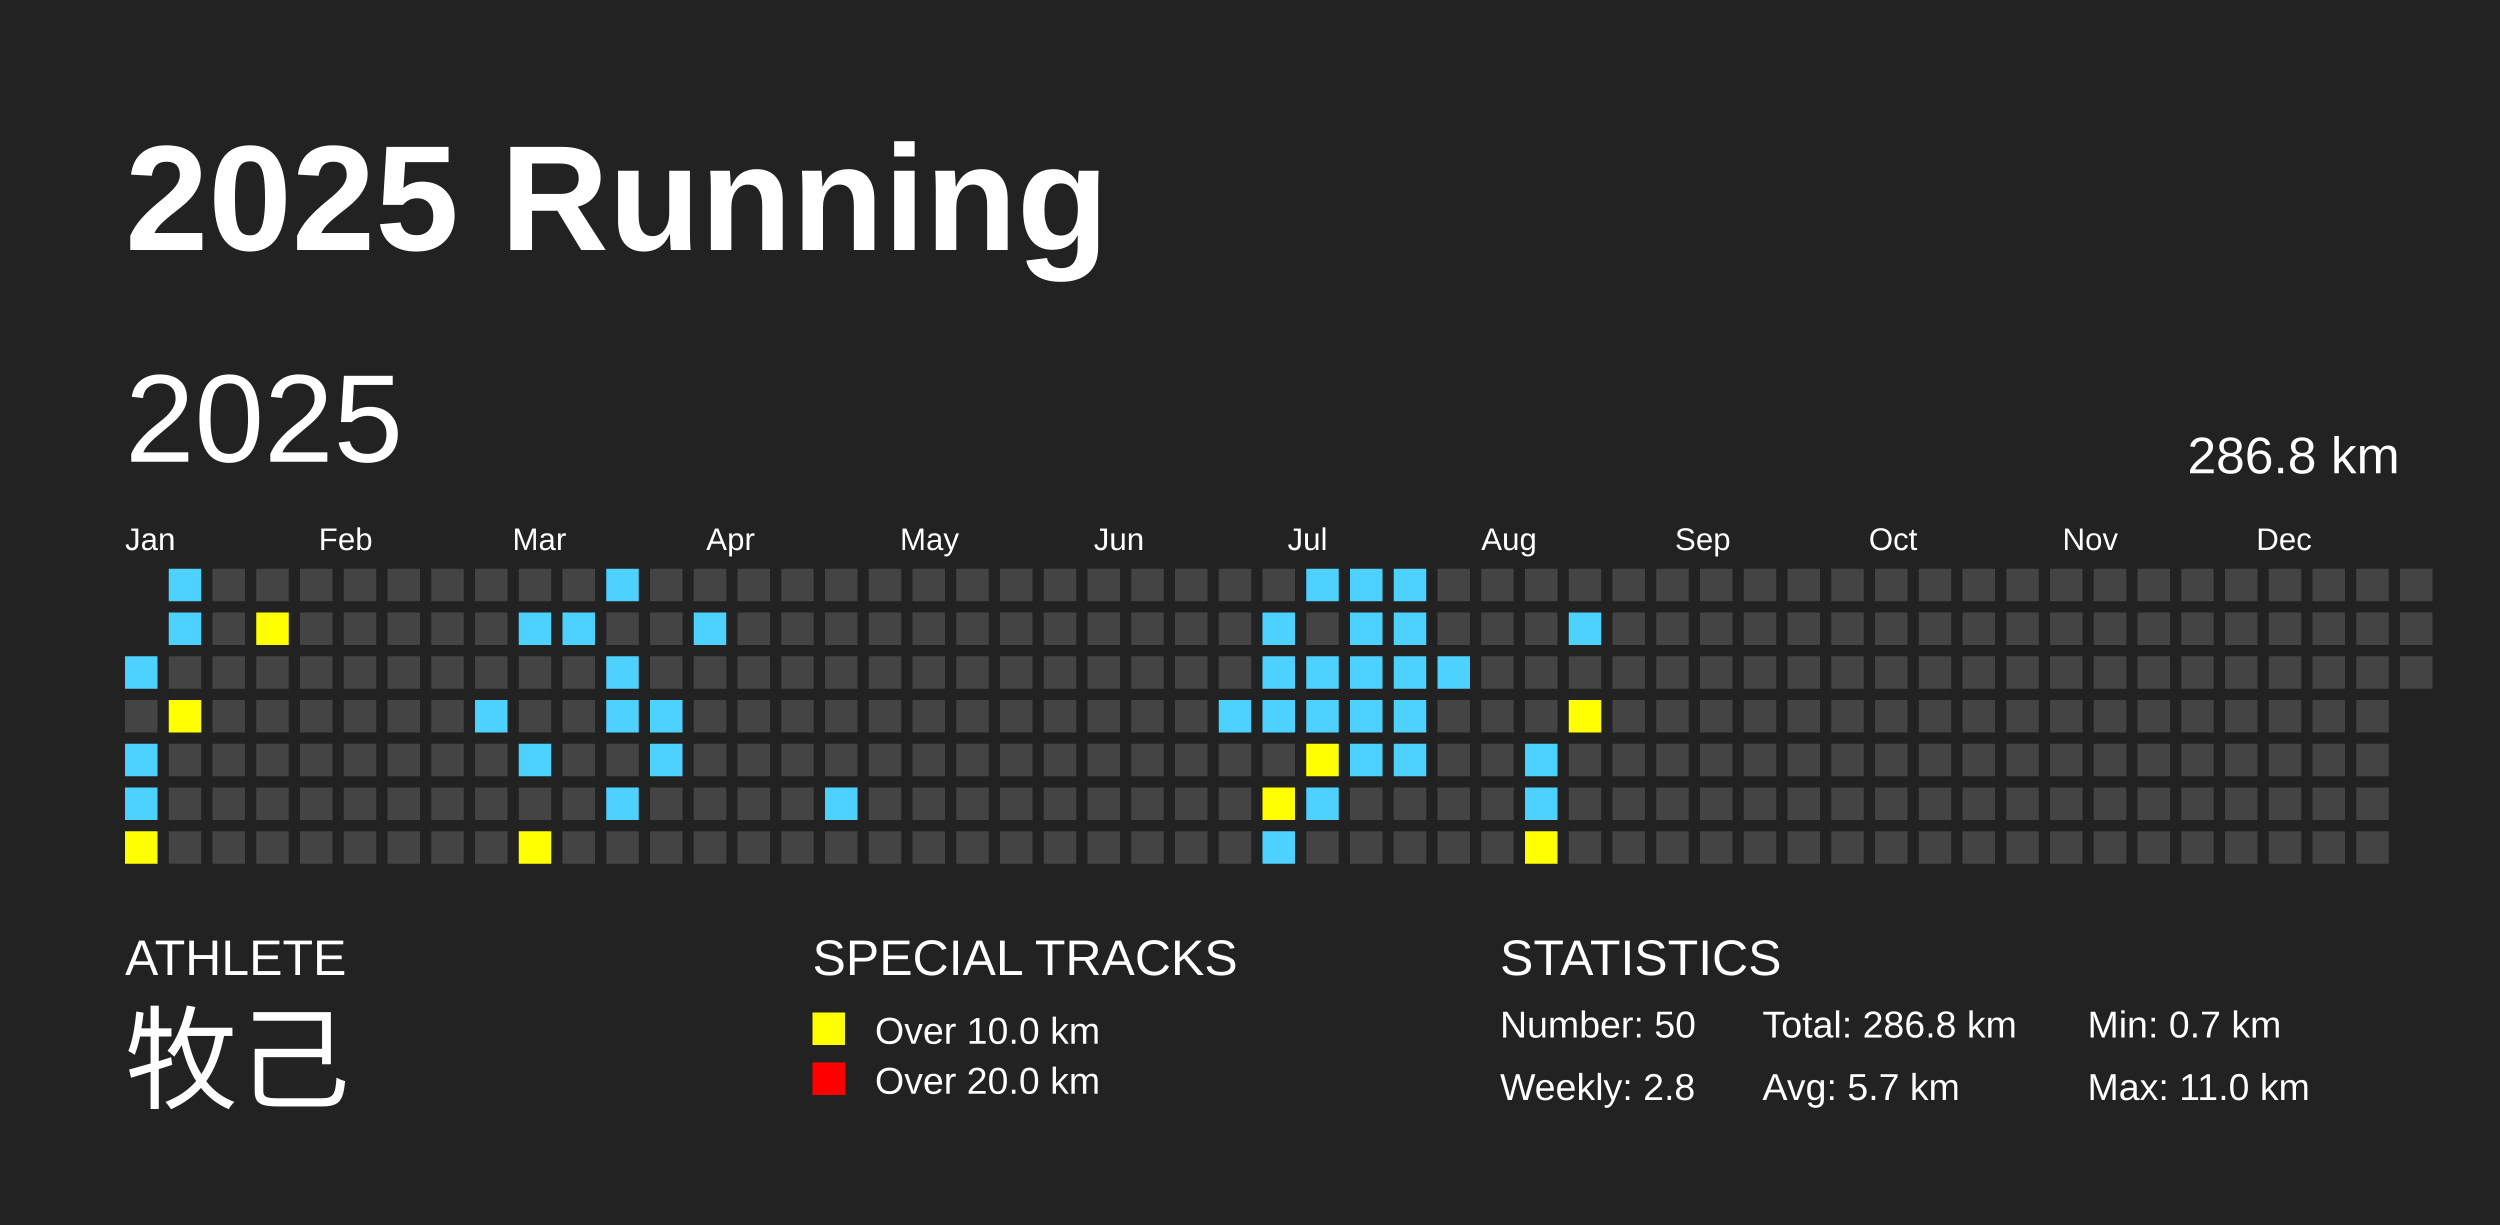
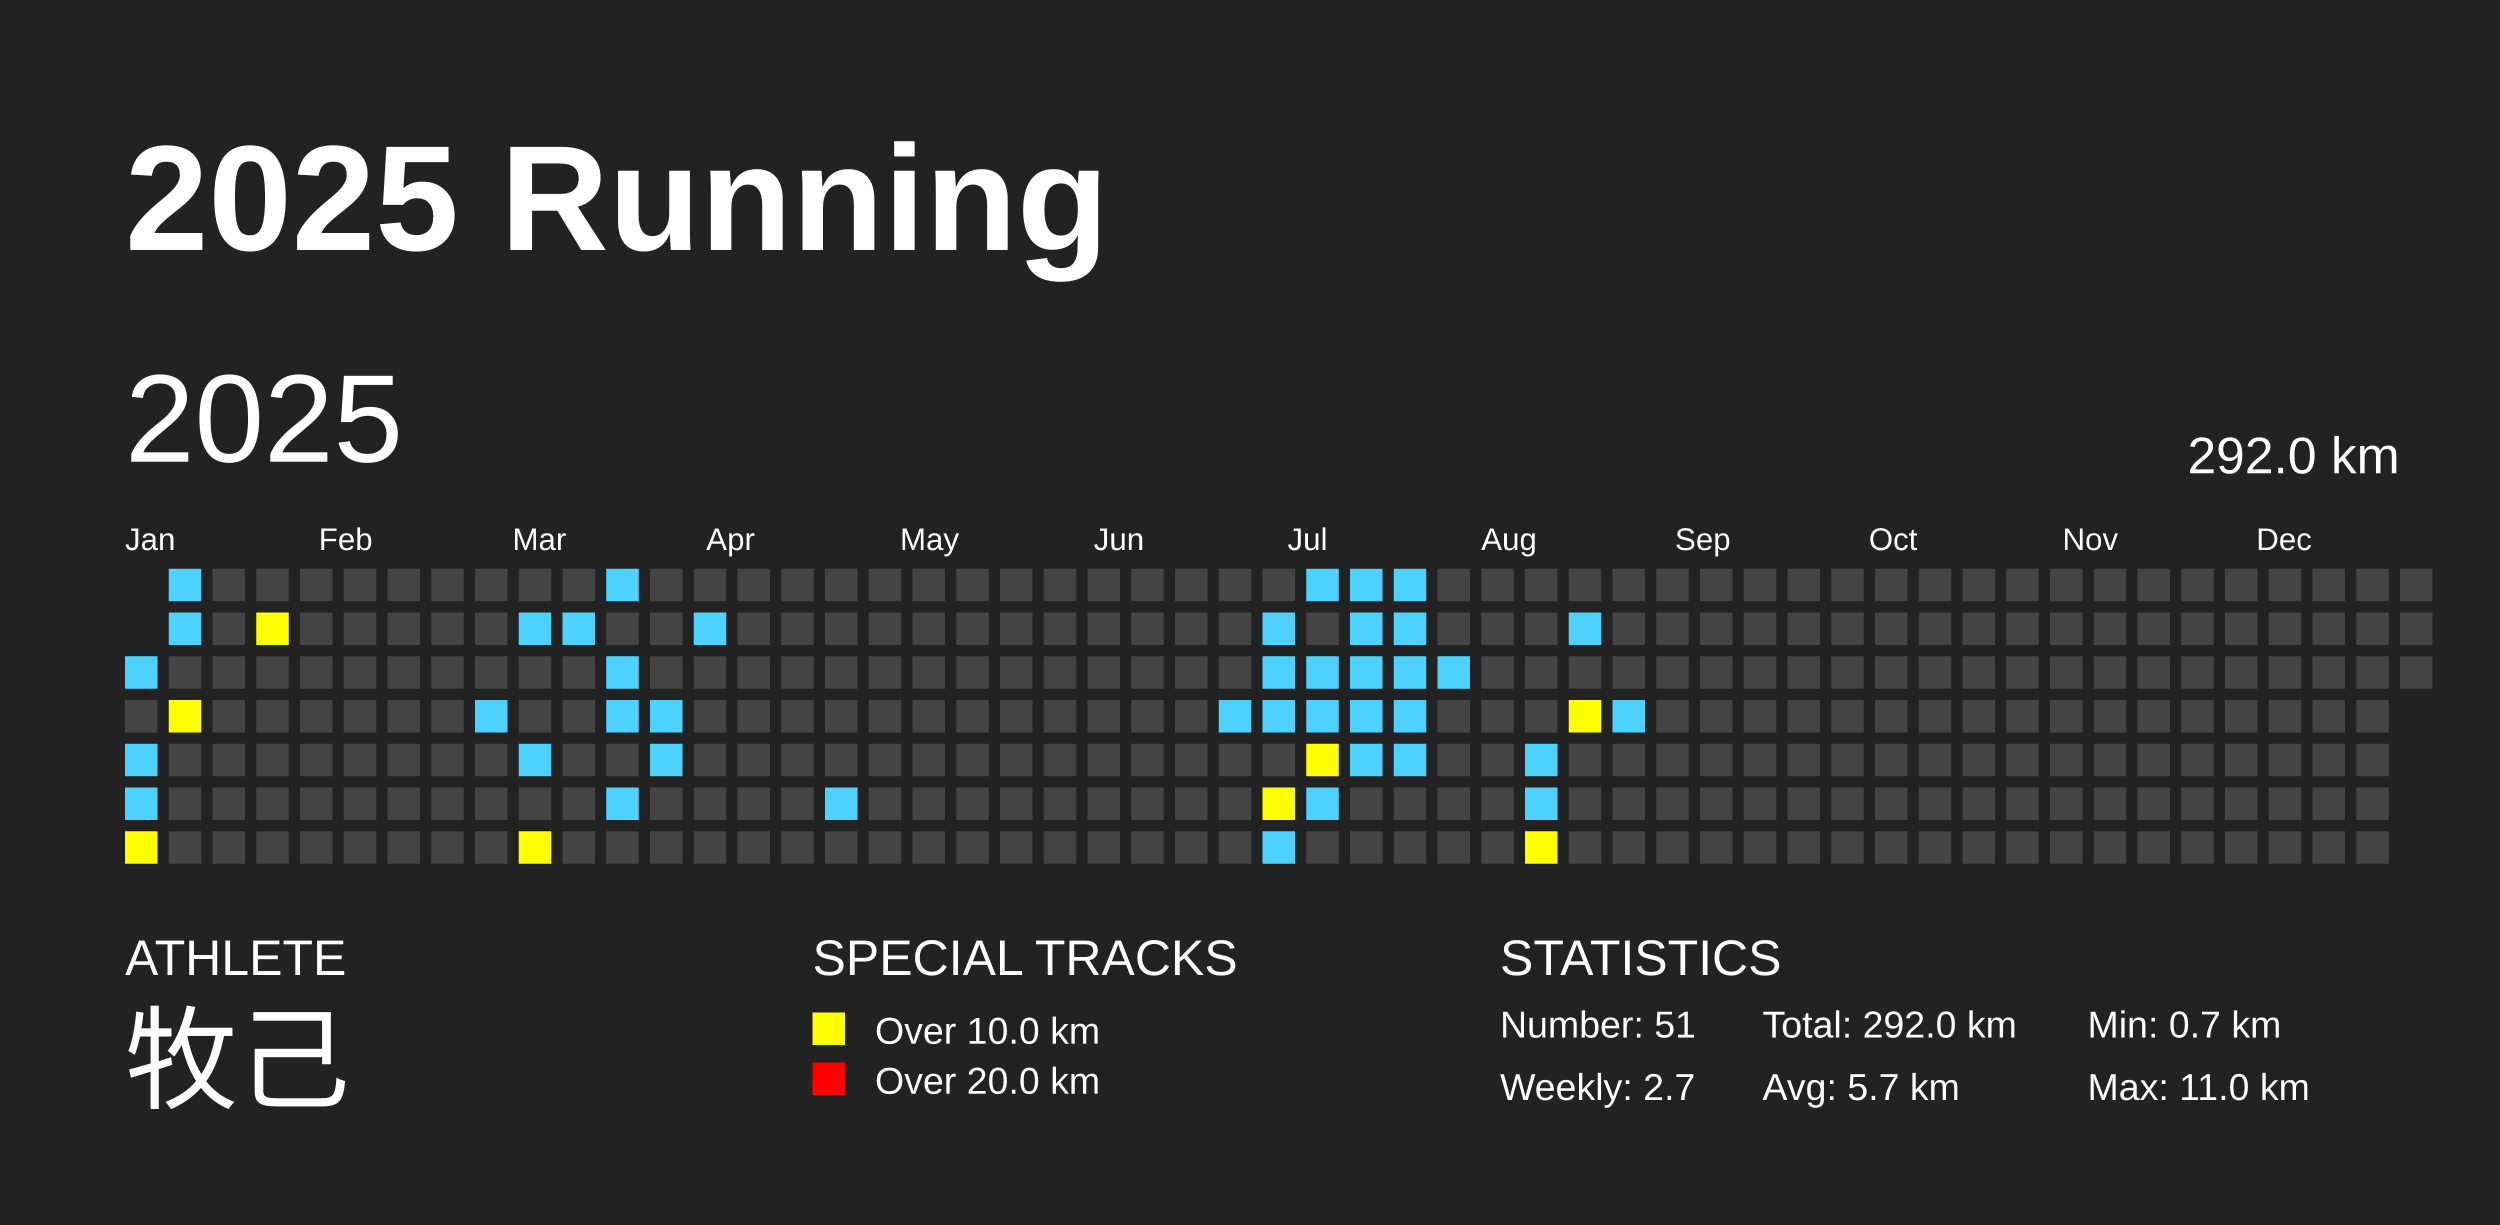
<svg xmlns="http://www.w3.org/2000/svg" baseProfile="full" height="98mm" version="1.1" viewBox="0,0,200,98" width="200mm">
  <defs />
  <rect fill="#222222" height="98" width="200" x="0" y="0" />
  <text fill="#FFFFFF" style="font-size:12px; font-family:Arial; font-weight:bold;" x="10" y="20">2025 Running</text>
  <text fill="#FFFFFF" style="font-size:4px; font-family:Arial" x="10" y="78">ATHLETE</text>
  <text fill="#FFFFFF" style="font-size:9px; font-family:Arial" x="10" y="88">牧己</text>
  <text fill="#FFFFFF" style="font-size:4px; font-family:Arial" x="65" y="78">SPECIAL TRACKS</text>
  <rect fill="yellow" height="2.6" width="2.6" x="65" y="81" />
  <text fill="#FFFFFF" style="font-size:3px; font-family:Arial" x="70" y="83.5">Over 10.0 km</text>
  <rect fill="red" height="2.6" width="2.6" x="65" y="85" />
  <text fill="#FFFFFF" style="font-size:3px; font-family:Arial" x="70" y="87.5">Over 20.0 km</text>
  <text fill="#FFFFFF" style="font-size:4px; font-family:Arial" x="120" y="78">STATISTICS</text>
-   <text fill="#FFFFFF" style="font-size:3px; font-family:Arial" x="120" y="83">Number: 50</text>
-   <text fill="#FFFFFF" style="font-size:3px; font-family:Arial" x="120" y="88">Weekly: 2.8</text>
-   <text fill="#FFFFFF" style="font-size:3px; font-family:Arial" x="141" y="83">Total: 286.8 km</text>
+   <text fill="#FFFFFF" style="font-size:3px; font-family:Arial" x="120" y="83">Number: 51</text>
+   <text fill="#FFFFFF" style="font-size:3px; font-family:Arial" x="120" y="88">Weekly: 2.7</text>
+   <text fill="#FFFFFF" style="font-size:3px; font-family:Arial" x="141" y="83">Total: 292.0 km</text>
  <text fill="#FFFFFF" style="font-size:3px; font-family:Arial" x="141" y="88">Avg: 5.7 km</text>
  <text fill="#FFFFFF" style="font-size:3px; font-family:Arial" x="167" y="83">Min: 0.7 km</text>
  <text fill="#FFFFFF" style="font-size:3px; font-family:Arial" x="167" y="88">Max: 11.0 km</text>
  <text dominant-baseline="hanging" fill="#FFFFFF" style="font-size:10.0px; font-family:Arial;" x="10" y="30">2025</text>
-   <text dominant-baseline="hanging" fill="#FFFFFF" style="font-size:4.125px; font-family:Arial;" x="175" y="35">286.8 km</text>
+   <text dominant-baseline="hanging" fill="#FFFFFF" style="font-size:4.125px; font-family:Arial;" x="175" y="35">292.0 km</text>
  <text fill="#FFFFFF" style="font-size:2.5px; font-family:Arial" x="10.0" y="44">Jan</text>
  <text fill="#FFFFFF" style="font-size:2.5px; font-family:Arial" x="25.5" y="44">Feb</text>
  <text fill="#FFFFFF" style="font-size:2.5px; font-family:Arial" x="41.0" y="44">Mar</text>
  <text fill="#FFFFFF" style="font-size:2.5px; font-family:Arial" x="56.5" y="44">Apr</text>
  <text fill="#FFFFFF" style="font-size:2.5px; font-family:Arial" x="72.0" y="44">May</text>
  <text fill="#FFFFFF" style="font-size:2.5px; font-family:Arial" x="87.5" y="44">Jun</text>
  <text fill="#FFFFFF" style="font-size:2.5px; font-family:Arial" x="103.0" y="44">Jul</text>
  <text fill="#FFFFFF" style="font-size:2.5px; font-family:Arial" x="118.5" y="44">Aug</text>
  <text fill="#FFFFFF" style="font-size:2.5px; font-family:Arial" x="134.0" y="44">Sep</text>
  <text fill="#FFFFFF" style="font-size:2.5px; font-family:Arial" x="149.5" y="44">Oct</text>
  <text fill="#FFFFFF" style="font-size:2.5px; font-family:Arial" x="165.0" y="44">Nov</text>
  <text fill="#FFFFFF" style="font-size:2.5px; font-family:Arial" x="180.5" y="44">Dec</text>
  <rect fill="#4DD2FF" height="2.6" width="2.6" x="10.0" y="52.5" />
  <rect fill="#444444" height="2.6" width="2.6" x="10.0" y="56.0" />
  <rect fill="#4DD2FF" height="2.6" width="2.6" x="10.0" y="59.5" />
  <rect fill="#4DD2FF" height="2.6" width="2.6" x="10.0" y="63.0" />
  <rect fill="yellow" height="2.6" width="2.6" x="10.0" y="66.5" />
  <rect fill="#4DD2FF" height="2.6" width="2.6" x="13.5" y="45.5" />
  <rect fill="#4DD2FF" height="2.6" width="2.6" x="13.5" y="49.0" />
  <rect fill="#444444" height="2.6" width="2.6" x="13.5" y="52.5" />
  <rect fill="yellow" height="2.6" width="2.6" x="13.5" y="56.0" />
  <rect fill="#444444" height="2.6" width="2.6" x="13.5" y="59.5" />
  <rect fill="#444444" height="2.6" width="2.6" x="13.5" y="63.0" />
  <rect fill="#444444" height="2.6" width="2.6" x="13.5" y="66.5" />
  <rect fill="#444444" height="2.6" width="2.6" x="17.0" y="45.5" />
  <rect fill="#444444" height="2.6" width="2.6" x="17.0" y="49.0" />
  <rect fill="#444444" height="2.6" width="2.6" x="17.0" y="52.5" />
  <rect fill="#444444" height="2.6" width="2.6" x="17.0" y="56.0" />
  <rect fill="#444444" height="2.6" width="2.6" x="17.0" y="59.5" />
  <rect fill="#444444" height="2.6" width="2.6" x="17.0" y="63.0" />
  <rect fill="#444444" height="2.6" width="2.6" x="17.0" y="66.5" />
  <rect fill="#444444" height="2.6" width="2.6" x="20.5" y="45.5" />
  <rect fill="yellow" height="2.6" width="2.6" x="20.5" y="49.0" />
  <rect fill="#444444" height="2.6" width="2.6" x="20.5" y="52.5" />
  <rect fill="#444444" height="2.6" width="2.6" x="20.5" y="56.0" />
  <rect fill="#444444" height="2.6" width="2.6" x="20.5" y="59.5" />
  <rect fill="#444444" height="2.6" width="2.6" x="20.5" y="63.0" />
  <rect fill="#444444" height="2.6" width="2.6" x="20.5" y="66.5" />
  <rect fill="#444444" height="2.6" width="2.6" x="24.0" y="45.5" />
  <rect fill="#444444" height="2.6" width="2.6" x="24.0" y="49.0" />
  <rect fill="#444444" height="2.6" width="2.6" x="24.0" y="52.5" />
  <rect fill="#444444" height="2.6" width="2.6" x="24.0" y="56.0" />
  <rect fill="#444444" height="2.6" width="2.6" x="24.0" y="59.5" />
  <rect fill="#444444" height="2.6" width="2.6" x="24.0" y="63.0" />
  <rect fill="#444444" height="2.6" width="2.6" x="24.0" y="66.5" />
  <rect fill="#444444" height="2.6" width="2.6" x="27.5" y="45.5" />
  <rect fill="#444444" height="2.6" width="2.6" x="27.5" y="49.0" />
  <rect fill="#444444" height="2.6" width="2.6" x="27.5" y="52.5" />
  <rect fill="#444444" height="2.6" width="2.6" x="27.5" y="56.0" />
  <rect fill="#444444" height="2.6" width="2.6" x="27.5" y="59.5" />
  <rect fill="#444444" height="2.6" width="2.6" x="27.5" y="63.0" />
  <rect fill="#444444" height="2.6" width="2.6" x="27.5" y="66.5" />
  <rect fill="#444444" height="2.6" width="2.6" x="31.0" y="45.5" />
  <rect fill="#444444" height="2.6" width="2.6" x="31.0" y="49.0" />
  <rect fill="#444444" height="2.6" width="2.6" x="31.0" y="52.5" />
  <rect fill="#444444" height="2.6" width="2.6" x="31.0" y="56.0" />
  <rect fill="#444444" height="2.6" width="2.6" x="31.0" y="59.5" />
  <rect fill="#444444" height="2.6" width="2.6" x="31.0" y="63.0" />
  <rect fill="#444444" height="2.6" width="2.6" x="31.0" y="66.5" />
  <rect fill="#444444" height="2.6" width="2.6" x="34.5" y="45.5" />
  <rect fill="#444444" height="2.6" width="2.6" x="34.5" y="49.0" />
  <rect fill="#444444" height="2.6" width="2.6" x="34.5" y="52.5" />
  <rect fill="#444444" height="2.6" width="2.6" x="34.5" y="56.0" />
  <rect fill="#444444" height="2.6" width="2.6" x="34.5" y="59.5" />
  <rect fill="#444444" height="2.6" width="2.6" x="34.5" y="63.0" />
  <rect fill="#444444" height="2.6" width="2.6" x="34.5" y="66.5" />
  <rect fill="#444444" height="2.6" width="2.6" x="38.0" y="45.5" />
  <rect fill="#444444" height="2.6" width="2.6" x="38.0" y="49.0" />
  <rect fill="#444444" height="2.6" width="2.6" x="38.0" y="52.5" />
  <rect fill="#4DD2FF" height="2.6" width="2.6" x="38.0" y="56.0" />
  <rect fill="#444444" height="2.6" width="2.6" x="38.0" y="59.5" />
  <rect fill="#444444" height="2.6" width="2.6" x="38.0" y="63.0" />
  <rect fill="#444444" height="2.6" width="2.6" x="38.0" y="66.5" />
  <rect fill="#444444" height="2.6" width="2.6" x="41.5" y="45.5" />
  <rect fill="#4DD2FF" height="2.6" width="2.6" x="41.5" y="49.0" />
  <rect fill="#444444" height="2.6" width="2.6" x="41.5" y="52.5" />
  <rect fill="#444444" height="2.6" width="2.6" x="41.5" y="56.0" />
  <rect fill="#4DD2FF" height="2.6" width="2.6" x="41.5" y="59.5" />
  <rect fill="#444444" height="2.6" width="2.6" x="41.5" y="63.0" />
  <rect fill="yellow" height="2.6" width="2.6" x="41.5" y="66.5" />
  <rect fill="#444444" height="2.6" width="2.6" x="45.0" y="45.5" />
  <rect fill="#4DD2FF" height="2.6" width="2.6" x="45.0" y="49.0" />
  <rect fill="#444444" height="2.6" width="2.6" x="45.0" y="52.5" />
  <rect fill="#444444" height="2.6" width="2.6" x="45.0" y="56.0" />
  <rect fill="#444444" height="2.6" width="2.6" x="45.0" y="59.5" />
  <rect fill="#444444" height="2.6" width="2.6" x="45.0" y="63.0" />
  <rect fill="#444444" height="2.6" width="2.6" x="45.0" y="66.5" />
  <rect fill="#4DD2FF" height="2.6" width="2.6" x="48.5" y="45.5" />
  <rect fill="#444444" height="2.6" width="2.6" x="48.5" y="49.0" />
  <rect fill="#4DD2FF" height="2.6" width="2.6" x="48.5" y="52.5" />
  <rect fill="#4DD2FF" height="2.6" width="2.6" x="48.5" y="56.0" />
  <rect fill="#444444" height="2.6" width="2.6" x="48.5" y="59.5" />
  <rect fill="#4DD2FF" height="2.6" width="2.6" x="48.5" y="63.0" />
  <rect fill="#444444" height="2.6" width="2.6" x="48.5" y="66.5" />
  <rect fill="#444444" height="2.6" width="2.6" x="52.0" y="45.5" />
  <rect fill="#444444" height="2.6" width="2.6" x="52.0" y="49.0" />
  <rect fill="#444444" height="2.6" width="2.6" x="52.0" y="52.5" />
  <rect fill="#4DD2FF" height="2.6" width="2.6" x="52.0" y="56.0" />
  <rect fill="#4DD2FF" height="2.6" width="2.6" x="52.0" y="59.5" />
  <rect fill="#444444" height="2.6" width="2.6" x="52.0" y="63.0" />
  <rect fill="#444444" height="2.6" width="2.6" x="52.0" y="66.5" />
  <rect fill="#444444" height="2.6" width="2.6" x="55.5" y="45.5" />
  <rect fill="#4DD2FF" height="2.6" width="2.6" x="55.5" y="49.0" />
  <rect fill="#444444" height="2.6" width="2.6" x="55.5" y="52.5" />
  <rect fill="#444444" height="2.6" width="2.6" x="55.5" y="56.0" />
  <rect fill="#444444" height="2.6" width="2.6" x="55.5" y="59.5" />
  <rect fill="#444444" height="2.6" width="2.6" x="55.5" y="63.0" />
  <rect fill="#444444" height="2.6" width="2.6" x="55.5" y="66.5" />
  <rect fill="#444444" height="2.6" width="2.6" x="59.0" y="45.5" />
  <rect fill="#444444" height="2.6" width="2.6" x="59.0" y="49.0" />
  <rect fill="#444444" height="2.6" width="2.6" x="59.0" y="52.5" />
  <rect fill="#444444" height="2.6" width="2.6" x="59.0" y="56.0" />
  <rect fill="#444444" height="2.6" width="2.6" x="59.0" y="59.5" />
  <rect fill="#444444" height="2.6" width="2.6" x="59.0" y="63.0" />
  <rect fill="#444444" height="2.6" width="2.6" x="59.0" y="66.5" />
  <rect fill="#444444" height="2.6" width="2.6" x="62.5" y="45.5" />
  <rect fill="#444444" height="2.6" width="2.6" x="62.5" y="49.0" />
  <rect fill="#444444" height="2.6" width="2.6" x="62.5" y="52.5" />
  <rect fill="#444444" height="2.6" width="2.6" x="62.5" y="56.0" />
  <rect fill="#444444" height="2.6" width="2.6" x="62.5" y="59.5" />
  <rect fill="#444444" height="2.6" width="2.6" x="62.5" y="63.0" />
  <rect fill="#444444" height="2.6" width="2.6" x="62.5" y="66.5" />
  <rect fill="#444444" height="2.6" width="2.6" x="66.0" y="45.5" />
  <rect fill="#444444" height="2.6" width="2.6" x="66.0" y="49.0" />
  <rect fill="#444444" height="2.6" width="2.6" x="66.0" y="52.5" />
  <rect fill="#444444" height="2.6" width="2.6" x="66.0" y="56.0" />
  <rect fill="#444444" height="2.6" width="2.6" x="66.0" y="59.5" />
  <rect fill="#4DD2FF" height="2.6" width="2.6" x="66.0" y="63.0" />
  <rect fill="#444444" height="2.6" width="2.6" x="66.0" y="66.5" />
  <rect fill="#444444" height="2.6" width="2.6" x="69.5" y="45.5" />
  <rect fill="#444444" height="2.6" width="2.6" x="69.5" y="49.0" />
  <rect fill="#444444" height="2.6" width="2.6" x="69.5" y="52.5" />
  <rect fill="#444444" height="2.6" width="2.6" x="69.5" y="56.0" />
  <rect fill="#444444" height="2.6" width="2.6" x="69.5" y="59.5" />
  <rect fill="#444444" height="2.6" width="2.6" x="69.5" y="63.0" />
  <rect fill="#444444" height="2.6" width="2.6" x="69.5" y="66.5" />
  <rect fill="#444444" height="2.6" width="2.6" x="73.0" y="45.5" />
  <rect fill="#444444" height="2.6" width="2.6" x="73.0" y="49.0" />
  <rect fill="#444444" height="2.6" width="2.6" x="73.0" y="52.5" />
  <rect fill="#444444" height="2.6" width="2.6" x="73.0" y="56.0" />
  <rect fill="#444444" height="2.6" width="2.6" x="73.0" y="59.5" />
  <rect fill="#444444" height="2.6" width="2.6" x="73.0" y="63.0" />
  <rect fill="#444444" height="2.6" width="2.6" x="73.0" y="66.5" />
  <rect fill="#444444" height="2.6" width="2.6" x="76.5" y="45.5" />
  <rect fill="#444444" height="2.6" width="2.6" x="76.5" y="49.0" />
  <rect fill="#444444" height="2.6" width="2.6" x="76.5" y="52.5" />
  <rect fill="#444444" height="2.6" width="2.6" x="76.5" y="56.0" />
  <rect fill="#444444" height="2.6" width="2.6" x="76.5" y="59.5" />
  <rect fill="#444444" height="2.6" width="2.6" x="76.5" y="63.0" />
  <rect fill="#444444" height="2.6" width="2.6" x="76.5" y="66.5" />
  <rect fill="#444444" height="2.6" width="2.6" x="80.0" y="45.5" />
  <rect fill="#444444" height="2.6" width="2.6" x="80.0" y="49.0" />
  <rect fill="#444444" height="2.6" width="2.6" x="80.0" y="52.5" />
  <rect fill="#444444" height="2.6" width="2.6" x="80.0" y="56.0" />
  <rect fill="#444444" height="2.6" width="2.6" x="80.0" y="59.5" />
  <rect fill="#444444" height="2.6" width="2.6" x="80.0" y="63.0" />
  <rect fill="#444444" height="2.6" width="2.6" x="80.0" y="66.5" />
  <rect fill="#444444" height="2.6" width="2.6" x="83.5" y="45.5" />
  <rect fill="#444444" height="2.6" width="2.6" x="83.5" y="49.0" />
  <rect fill="#444444" height="2.6" width="2.6" x="83.5" y="52.5" />
  <rect fill="#444444" height="2.6" width="2.6" x="83.5" y="56.0" />
  <rect fill="#444444" height="2.6" width="2.6" x="83.5" y="59.5" />
  <rect fill="#444444" height="2.6" width="2.6" x="83.5" y="63.0" />
  <rect fill="#444444" height="2.6" width="2.6" x="83.5" y="66.5" />
  <rect fill="#444444" height="2.6" width="2.6" x="87.0" y="45.5" />
  <rect fill="#444444" height="2.6" width="2.6" x="87.0" y="49.0" />
  <rect fill="#444444" height="2.6" width="2.6" x="87.0" y="52.5" />
  <rect fill="#444444" height="2.6" width="2.6" x="87.0" y="56.0" />
  <rect fill="#444444" height="2.6" width="2.6" x="87.0" y="59.5" />
  <rect fill="#444444" height="2.6" width="2.6" x="87.0" y="63.0" />
  <rect fill="#444444" height="2.6" width="2.6" x="87.0" y="66.5" />
  <rect fill="#444444" height="2.6" width="2.6" x="90.5" y="45.5" />
  <rect fill="#444444" height="2.6" width="2.6" x="90.5" y="49.0" />
  <rect fill="#444444" height="2.6" width="2.6" x="90.5" y="52.5" />
  <rect fill="#444444" height="2.6" width="2.6" x="90.5" y="56.0" />
  <rect fill="#444444" height="2.6" width="2.6" x="90.5" y="59.5" />
  <rect fill="#444444" height="2.6" width="2.6" x="90.5" y="63.0" />
  <rect fill="#444444" height="2.6" width="2.6" x="90.5" y="66.5" />
  <rect fill="#444444" height="2.6" width="2.6" x="94.0" y="45.5" />
  <rect fill="#444444" height="2.6" width="2.6" x="94.0" y="49.0" />
  <rect fill="#444444" height="2.6" width="2.6" x="94.0" y="52.5" />
  <rect fill="#444444" height="2.6" width="2.6" x="94.0" y="56.0" />
  <rect fill="#444444" height="2.6" width="2.6" x="94.0" y="59.5" />
  <rect fill="#444444" height="2.6" width="2.6" x="94.0" y="63.0" />
  <rect fill="#444444" height="2.6" width="2.6" x="94.0" y="66.5" />
  <rect fill="#444444" height="2.6" width="2.6" x="97.5" y="45.5" />
  <rect fill="#444444" height="2.6" width="2.6" x="97.5" y="49.0" />
  <rect fill="#444444" height="2.6" width="2.6" x="97.5" y="52.5" />
  <rect fill="#4DD2FF" height="2.6" width="2.6" x="97.5" y="56.0" />
  <rect fill="#444444" height="2.6" width="2.6" x="97.5" y="59.5" />
  <rect fill="#444444" height="2.6" width="2.6" x="97.5" y="63.0" />
  <rect fill="#444444" height="2.6" width="2.6" x="97.5" y="66.5" />
  <rect fill="#444444" height="2.6" width="2.6" x="101.0" y="45.5" />
  <rect fill="#4DD2FF" height="2.6" width="2.6" x="101.0" y="49.0" />
  <rect fill="#4DD2FF" height="2.6" width="2.6" x="101.0" y="52.5" />
  <rect fill="#4DD2FF" height="2.6" width="2.6" x="101.0" y="56.0" />
  <rect fill="#444444" height="2.6" width="2.6" x="101.0" y="59.5" />
  <rect fill="yellow" height="2.6" width="2.6" x="101.0" y="63.0" />
  <rect fill="#4DD2FF" height="2.6" width="2.6" x="101.0" y="66.5" />
  <rect fill="#4DD2FF" height="2.6" width="2.6" x="104.5" y="45.5" />
  <rect fill="#444444" height="2.6" width="2.6" x="104.5" y="49.0" />
  <rect fill="#4DD2FF" height="2.6" width="2.6" x="104.5" y="52.5" />
  <rect fill="#4DD2FF" height="2.6" width="2.6" x="104.5" y="56.0" />
  <rect fill="yellow" height="2.6" width="2.6" x="104.5" y="59.5" />
  <rect fill="#4DD2FF" height="2.6" width="2.6" x="104.5" y="63.0" />
  <rect fill="#444444" height="2.6" width="2.6" x="104.5" y="66.5" />
  <rect fill="#4DD2FF" height="2.6" width="2.6" x="108.0" y="45.5" />
  <rect fill="#4DD2FF" height="2.6" width="2.6" x="108.0" y="49.0" />
  <rect fill="#4DD2FF" height="2.6" width="2.6" x="108.0" y="52.5" />
  <rect fill="#4DD2FF" height="2.6" width="2.6" x="108.0" y="56.0" />
  <rect fill="#4DD2FF" height="2.6" width="2.6" x="108.0" y="59.5" />
  <rect fill="#444444" height="2.6" width="2.6" x="108.0" y="63.0" />
  <rect fill="#444444" height="2.6" width="2.6" x="108.0" y="66.5" />
  <rect fill="#4DD2FF" height="2.6" width="2.6" x="111.5" y="45.5" />
  <rect fill="#4DD2FF" height="2.6" width="2.6" x="111.5" y="49.0" />
  <rect fill="#4DD2FF" height="2.6" width="2.6" x="111.5" y="52.5" />
  <rect fill="#4DD2FF" height="2.6" width="2.6" x="111.5" y="56.0" />
  <rect fill="#4DD2FF" height="2.6" width="2.6" x="111.5" y="59.5" />
  <rect fill="#444444" height="2.6" width="2.6" x="111.5" y="63.0" />
  <rect fill="#444444" height="2.6" width="2.6" x="111.5" y="66.5" />
  <rect fill="#444444" height="2.6" width="2.6" x="115.0" y="45.5" />
  <rect fill="#444444" height="2.6" width="2.6" x="115.0" y="49.0" />
  <rect fill="#4DD2FF" height="2.6" width="2.6" x="115.0" y="52.5" />
  <rect fill="#444444" height="2.6" width="2.6" x="115.0" y="56.0" />
  <rect fill="#444444" height="2.6" width="2.6" x="115.0" y="59.5" />
  <rect fill="#444444" height="2.6" width="2.6" x="115.0" y="63.0" />
  <rect fill="#444444" height="2.6" width="2.6" x="115.0" y="66.5" />
  <rect fill="#444444" height="2.6" width="2.6" x="118.5" y="45.5" />
  <rect fill="#444444" height="2.6" width="2.6" x="118.5" y="49.0" />
  <rect fill="#444444" height="2.6" width="2.6" x="118.5" y="52.5" />
  <rect fill="#444444" height="2.6" width="2.6" x="118.5" y="56.0" />
  <rect fill="#444444" height="2.6" width="2.6" x="118.5" y="59.5" />
  <rect fill="#444444" height="2.6" width="2.6" x="118.5" y="63.0" />
  <rect fill="#444444" height="2.6" width="2.6" x="118.5" y="66.5" />
  <rect fill="#444444" height="2.6" width="2.6" x="122.0" y="45.5" />
  <rect fill="#444444" height="2.6" width="2.6" x="122.0" y="49.0" />
  <rect fill="#444444" height="2.6" width="2.6" x="122.0" y="52.5" />
  <rect fill="#444444" height="2.6" width="2.6" x="122.0" y="56.0" />
  <rect fill="#4DD2FF" height="2.6" width="2.6" x="122.0" y="59.5" />
  <rect fill="#4DD2FF" height="2.6" width="2.6" x="122.0" y="63.0" />
  <rect fill="yellow" height="2.6" width="2.6" x="122.0" y="66.5" />
  <rect fill="#444444" height="2.6" width="2.6" x="125.5" y="45.5" />
  <rect fill="#4DD2FF" height="2.6" width="2.6" x="125.5" y="49.0" />
  <rect fill="#444444" height="2.6" width="2.6" x="125.5" y="52.5" />
  <rect fill="yellow" height="2.6" width="2.6" x="125.5" y="56.0" />
  <rect fill="#444444" height="2.6" width="2.6" x="125.5" y="59.5" />
  <rect fill="#444444" height="2.6" width="2.6" x="125.5" y="63.0" />
  <rect fill="#444444" height="2.6" width="2.6" x="125.5" y="66.5" />
  <rect fill="#444444" height="2.6" width="2.6" x="129.0" y="45.5" />
  <rect fill="#444444" height="2.6" width="2.6" x="129.0" y="49.0" />
  <rect fill="#444444" height="2.6" width="2.6" x="129.0" y="52.5" />
-   <rect fill="#444444" height="2.6" width="2.6" x="129.0" y="56.0" />
+   <rect fill="#4DD2FF" height="2.6" width="2.6" x="129.0" y="56.0" />
  <rect fill="#444444" height="2.6" width="2.6" x="129.0" y="59.5" />
  <rect fill="#444444" height="2.6" width="2.6" x="129.0" y="63.0" />
  <rect fill="#444444" height="2.6" width="2.6" x="129.0" y="66.5" />
  <rect fill="#444444" height="2.6" width="2.6" x="132.5" y="45.5" />
  <rect fill="#444444" height="2.6" width="2.6" x="132.5" y="49.0" />
  <rect fill="#444444" height="2.6" width="2.6" x="132.5" y="52.5" />
  <rect fill="#444444" height="2.6" width="2.6" x="132.5" y="56.0" />
  <rect fill="#444444" height="2.6" width="2.6" x="132.5" y="59.5" />
  <rect fill="#444444" height="2.6" width="2.6" x="132.5" y="63.0" />
  <rect fill="#444444" height="2.6" width="2.6" x="132.5" y="66.5" />
  <rect fill="#444444" height="2.6" width="2.6" x="136.0" y="45.5" />
  <rect fill="#444444" height="2.6" width="2.6" x="136.0" y="49.0" />
  <rect fill="#444444" height="2.6" width="2.6" x="136.0" y="52.5" />
  <rect fill="#444444" height="2.6" width="2.6" x="136.0" y="56.0" />
  <rect fill="#444444" height="2.6" width="2.6" x="136.0" y="59.5" />
  <rect fill="#444444" height="2.6" width="2.6" x="136.0" y="63.0" />
  <rect fill="#444444" height="2.6" width="2.6" x="136.0" y="66.5" />
  <rect fill="#444444" height="2.6" width="2.6" x="139.5" y="45.5" />
  <rect fill="#444444" height="2.6" width="2.6" x="139.5" y="49.0" />
  <rect fill="#444444" height="2.6" width="2.6" x="139.5" y="52.5" />
  <rect fill="#444444" height="2.6" width="2.6" x="139.5" y="56.0" />
  <rect fill="#444444" height="2.6" width="2.6" x="139.5" y="59.5" />
  <rect fill="#444444" height="2.6" width="2.6" x="139.5" y="63.0" />
  <rect fill="#444444" height="2.6" width="2.6" x="139.5" y="66.5" />
  <rect fill="#444444" height="2.6" width="2.6" x="143.0" y="45.5" />
  <rect fill="#444444" height="2.6" width="2.6" x="143.0" y="49.0" />
  <rect fill="#444444" height="2.6" width="2.6" x="143.0" y="52.5" />
  <rect fill="#444444" height="2.6" width="2.6" x="143.0" y="56.0" />
  <rect fill="#444444" height="2.6" width="2.6" x="143.0" y="59.5" />
  <rect fill="#444444" height="2.6" width="2.6" x="143.0" y="63.0" />
  <rect fill="#444444" height="2.6" width="2.6" x="143.0" y="66.5" />
  <rect fill="#444444" height="2.6" width="2.6" x="146.5" y="45.5" />
  <rect fill="#444444" height="2.6" width="2.6" x="146.5" y="49.0" />
  <rect fill="#444444" height="2.6" width="2.6" x="146.5" y="52.5" />
  <rect fill="#444444" height="2.6" width="2.6" x="146.5" y="56.0" />
  <rect fill="#444444" height="2.6" width="2.6" x="146.5" y="59.5" />
  <rect fill="#444444" height="2.6" width="2.6" x="146.5" y="63.0" />
  <rect fill="#444444" height="2.6" width="2.6" x="146.5" y="66.5" />
  <rect fill="#444444" height="2.6" width="2.6" x="150.0" y="45.5" />
  <rect fill="#444444" height="2.6" width="2.6" x="150.0" y="49.0" />
  <rect fill="#444444" height="2.6" width="2.6" x="150.0" y="52.5" />
  <rect fill="#444444" height="2.6" width="2.6" x="150.0" y="56.0" />
  <rect fill="#444444" height="2.6" width="2.6" x="150.0" y="59.5" />
  <rect fill="#444444" height="2.6" width="2.6" x="150.0" y="63.0" />
  <rect fill="#444444" height="2.6" width="2.6" x="150.0" y="66.5" />
  <rect fill="#444444" height="2.6" width="2.6" x="153.5" y="45.5" />
  <rect fill="#444444" height="2.6" width="2.6" x="153.5" y="49.0" />
  <rect fill="#444444" height="2.6" width="2.6" x="153.5" y="52.5" />
  <rect fill="#444444" height="2.6" width="2.6" x="153.5" y="56.0" />
  <rect fill="#444444" height="2.6" width="2.6" x="153.5" y="59.5" />
  <rect fill="#444444" height="2.6" width="2.6" x="153.5" y="63.0" />
  <rect fill="#444444" height="2.6" width="2.6" x="153.5" y="66.5" />
  <rect fill="#444444" height="2.6" width="2.6" x="157.0" y="45.5" />
  <rect fill="#444444" height="2.6" width="2.6" x="157.0" y="49.0" />
  <rect fill="#444444" height="2.6" width="2.6" x="157.0" y="52.5" />
  <rect fill="#444444" height="2.6" width="2.6" x="157.0" y="56.0" />
  <rect fill="#444444" height="2.6" width="2.6" x="157.0" y="59.5" />
  <rect fill="#444444" height="2.6" width="2.6" x="157.0" y="63.0" />
  <rect fill="#444444" height="2.6" width="2.6" x="157.0" y="66.5" />
  <rect fill="#444444" height="2.6" width="2.6" x="160.5" y="45.5" />
  <rect fill="#444444" height="2.6" width="2.6" x="160.5" y="49.0" />
  <rect fill="#444444" height="2.6" width="2.6" x="160.5" y="52.5" />
  <rect fill="#444444" height="2.6" width="2.6" x="160.5" y="56.0" />
  <rect fill="#444444" height="2.6" width="2.6" x="160.5" y="59.5" />
  <rect fill="#444444" height="2.6" width="2.6" x="160.5" y="63.0" />
  <rect fill="#444444" height="2.6" width="2.6" x="160.5" y="66.5" />
  <rect fill="#444444" height="2.6" width="2.6" x="164.0" y="45.5" />
  <rect fill="#444444" height="2.6" width="2.6" x="164.0" y="49.0" />
  <rect fill="#444444" height="2.6" width="2.6" x="164.0" y="52.5" />
  <rect fill="#444444" height="2.6" width="2.6" x="164.0" y="56.0" />
  <rect fill="#444444" height="2.6" width="2.6" x="164.0" y="59.5" />
  <rect fill="#444444" height="2.6" width="2.6" x="164.0" y="63.0" />
  <rect fill="#444444" height="2.6" width="2.6" x="164.0" y="66.5" />
  <rect fill="#444444" height="2.6" width="2.6" x="167.5" y="45.5" />
  <rect fill="#444444" height="2.6" width="2.6" x="167.5" y="49.0" />
  <rect fill="#444444" height="2.6" width="2.6" x="167.5" y="52.5" />
  <rect fill="#444444" height="2.6" width="2.6" x="167.5" y="56.0" />
  <rect fill="#444444" height="2.6" width="2.6" x="167.5" y="59.5" />
  <rect fill="#444444" height="2.6" width="2.6" x="167.5" y="63.0" />
  <rect fill="#444444" height="2.6" width="2.6" x="167.5" y="66.5" />
  <rect fill="#444444" height="2.6" width="2.6" x="171.0" y="45.5" />
  <rect fill="#444444" height="2.6" width="2.6" x="171.0" y="49.0" />
  <rect fill="#444444" height="2.6" width="2.6" x="171.0" y="52.5" />
  <rect fill="#444444" height="2.6" width="2.6" x="171.0" y="56.0" />
  <rect fill="#444444" height="2.6" width="2.6" x="171.0" y="59.5" />
  <rect fill="#444444" height="2.6" width="2.6" x="171.0" y="63.0" />
  <rect fill="#444444" height="2.6" width="2.6" x="171.0" y="66.5" />
  <rect fill="#444444" height="2.6" width="2.6" x="174.5" y="45.5" />
  <rect fill="#444444" height="2.6" width="2.6" x="174.5" y="49.0" />
  <rect fill="#444444" height="2.6" width="2.6" x="174.5" y="52.5" />
  <rect fill="#444444" height="2.6" width="2.6" x="174.5" y="56.0" />
  <rect fill="#444444" height="2.6" width="2.6" x="174.5" y="59.5" />
  <rect fill="#444444" height="2.6" width="2.6" x="174.5" y="63.0" />
  <rect fill="#444444" height="2.6" width="2.6" x="174.5" y="66.5" />
  <rect fill="#444444" height="2.6" width="2.6" x="178.0" y="45.5" />
  <rect fill="#444444" height="2.6" width="2.6" x="178.0" y="49.0" />
  <rect fill="#444444" height="2.6" width="2.6" x="178.0" y="52.5" />
  <rect fill="#444444" height="2.6" width="2.6" x="178.0" y="56.0" />
  <rect fill="#444444" height="2.6" width="2.6" x="178.0" y="59.5" />
  <rect fill="#444444" height="2.6" width="2.6" x="178.0" y="63.0" />
  <rect fill="#444444" height="2.6" width="2.6" x="178.0" y="66.5" />
  <rect fill="#444444" height="2.6" width="2.6" x="181.5" y="45.5" />
  <rect fill="#444444" height="2.6" width="2.6" x="181.5" y="49.0" />
  <rect fill="#444444" height="2.6" width="2.6" x="181.5" y="52.5" />
  <rect fill="#444444" height="2.6" width="2.6" x="181.5" y="56.0" />
  <rect fill="#444444" height="2.6" width="2.6" x="181.5" y="59.5" />
  <rect fill="#444444" height="2.6" width="2.6" x="181.5" y="63.0" />
  <rect fill="#444444" height="2.6" width="2.6" x="181.5" y="66.5" />
  <rect fill="#444444" height="2.6" width="2.6" x="185.0" y="45.5" />
  <rect fill="#444444" height="2.6" width="2.6" x="185.0" y="49.0" />
  <rect fill="#444444" height="2.6" width="2.6" x="185.0" y="52.5" />
  <rect fill="#444444" height="2.6" width="2.6" x="185.0" y="56.0" />
  <rect fill="#444444" height="2.6" width="2.6" x="185.0" y="59.5" />
  <rect fill="#444444" height="2.6" width="2.6" x="185.0" y="63.0" />
  <rect fill="#444444" height="2.6" width="2.6" x="185.0" y="66.5" />
  <rect fill="#444444" height="2.6" width="2.6" x="188.5" y="45.5" />
  <rect fill="#444444" height="2.6" width="2.6" x="188.5" y="49.0" />
  <rect fill="#444444" height="2.6" width="2.6" x="188.5" y="52.5" />
  <rect fill="#444444" height="2.6" width="2.6" x="188.5" y="56.0" />
  <rect fill="#444444" height="2.6" width="2.6" x="188.5" y="59.5" />
  <rect fill="#444444" height="2.6" width="2.6" x="188.5" y="63.0" />
  <rect fill="#444444" height="2.6" width="2.6" x="188.5" y="66.5" />
  <rect fill="#444444" height="2.6" width="2.6" x="192.0" y="45.5" />
  <rect fill="#444444" height="2.6" width="2.6" x="192.0" y="49.0" />
  <rect fill="#444444" height="2.6" width="2.6" x="192.0" y="52.5" />
</svg>
